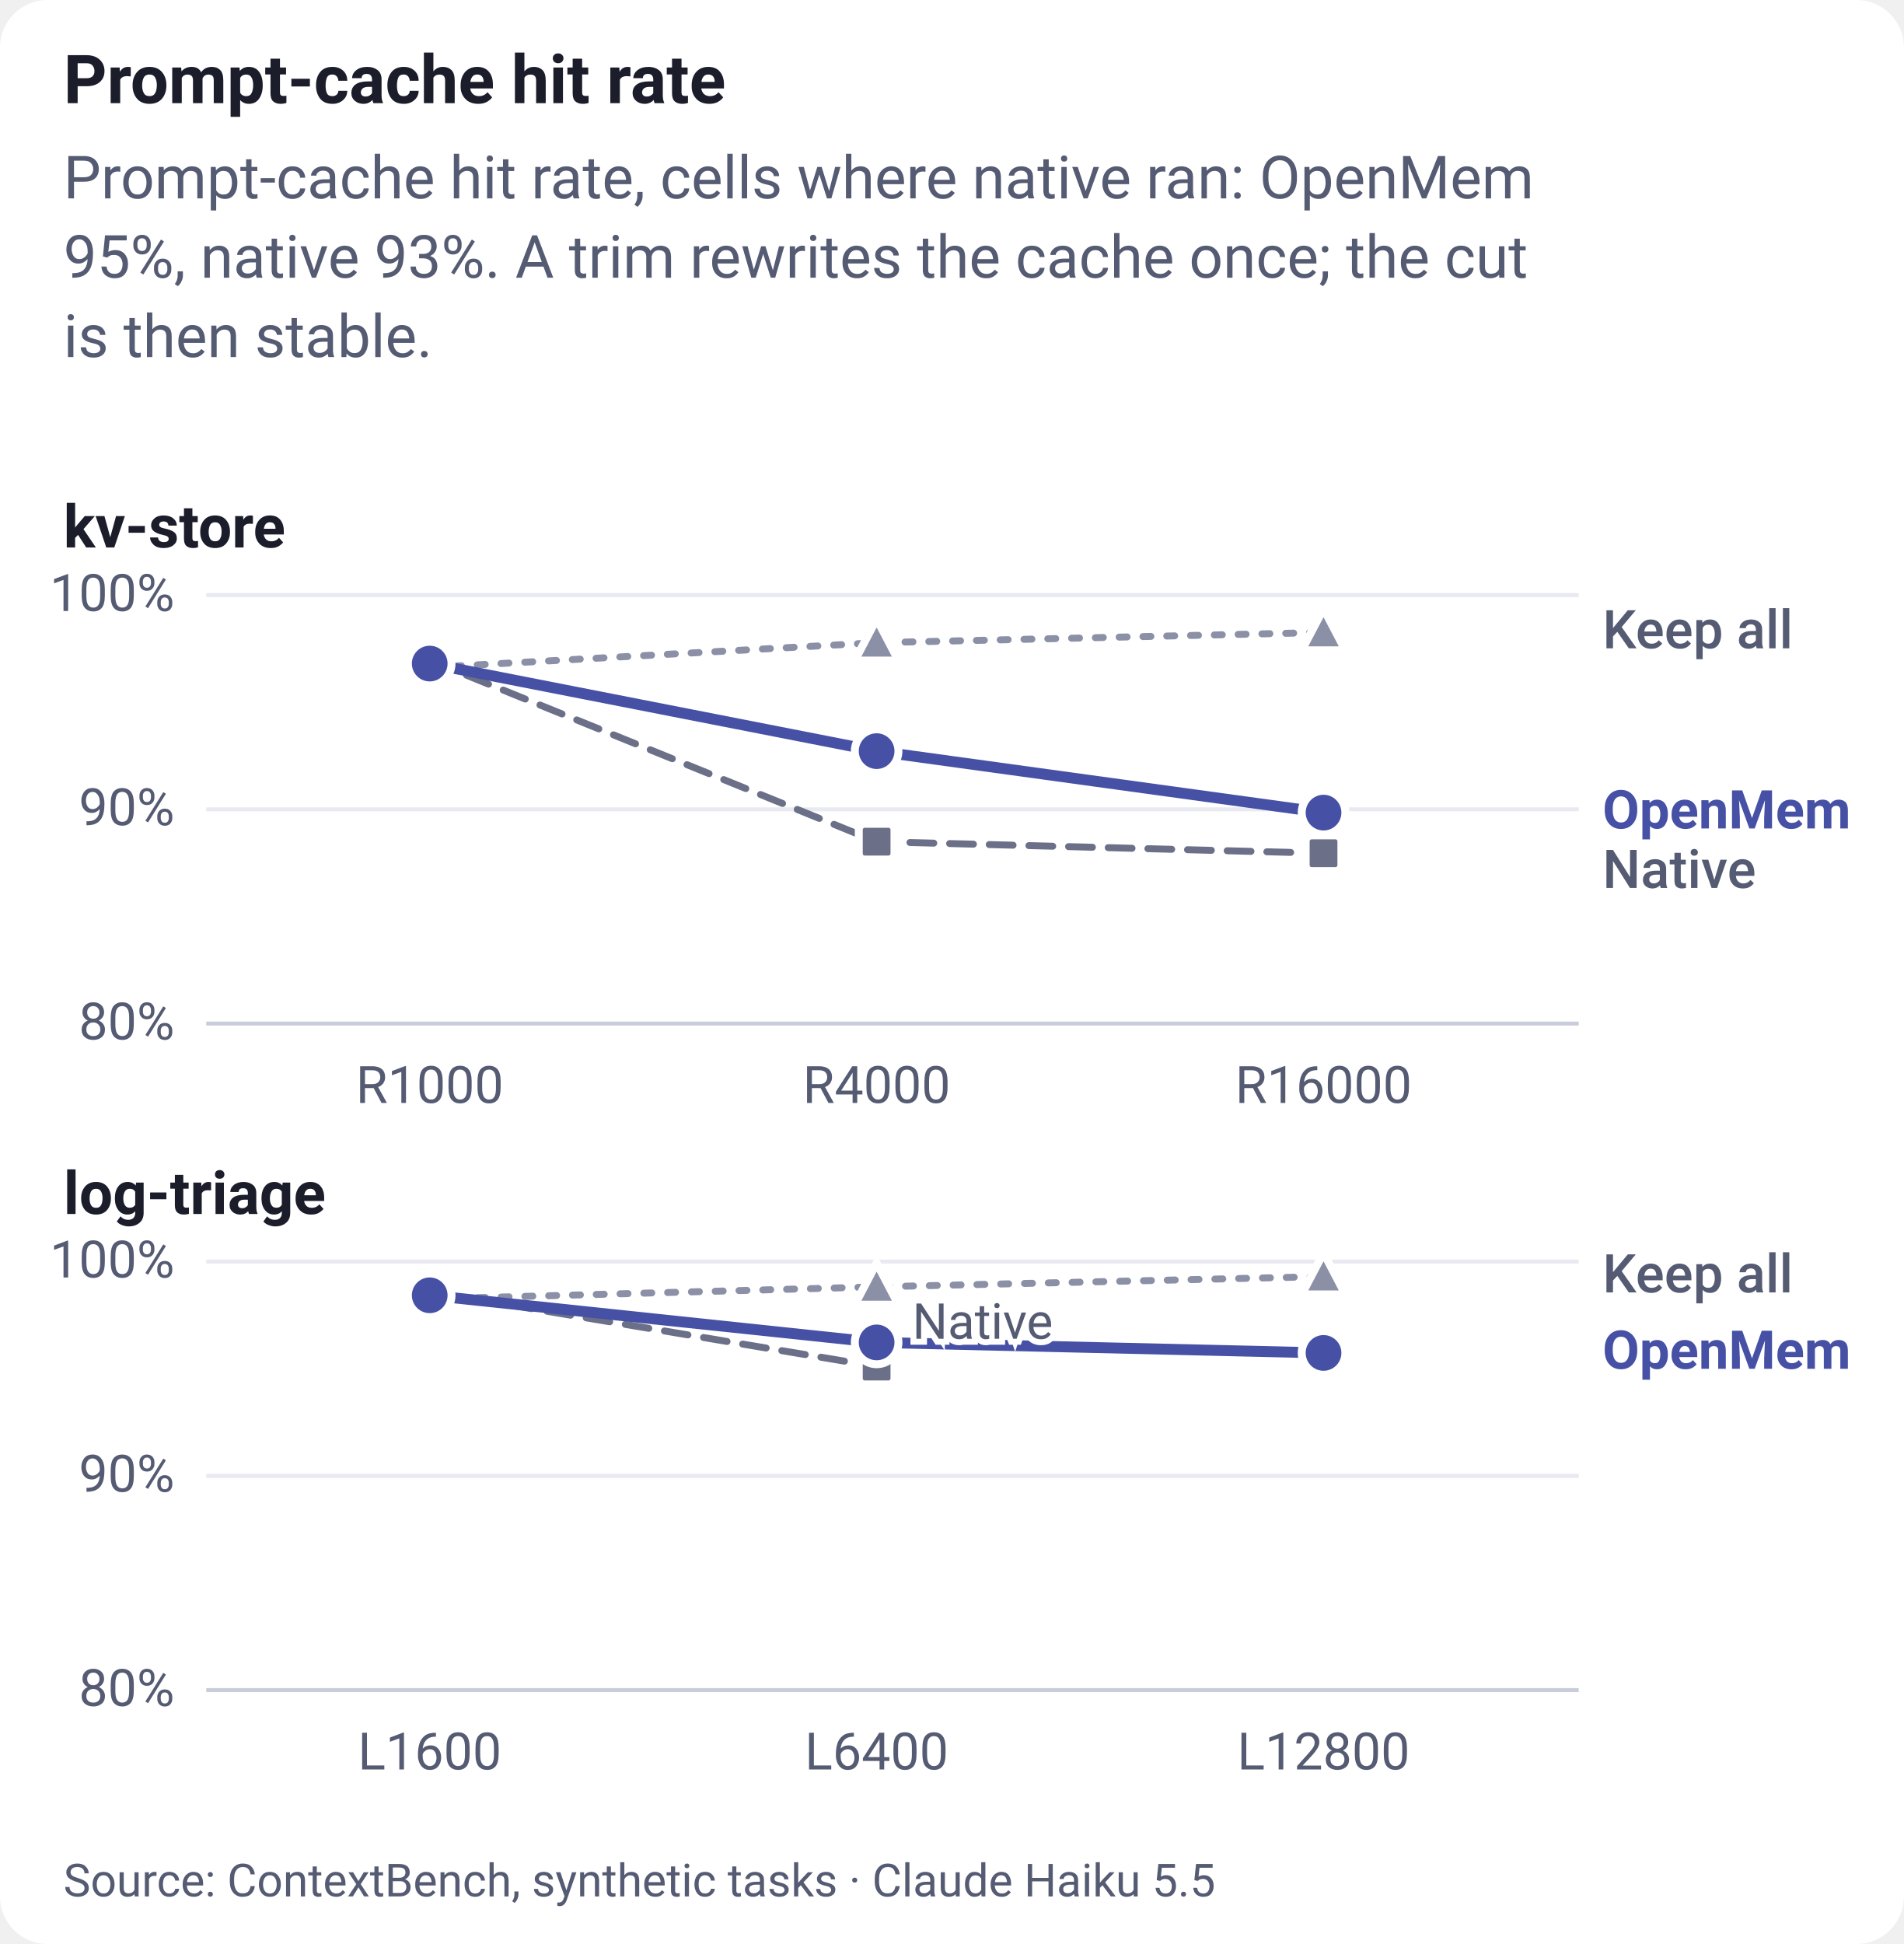
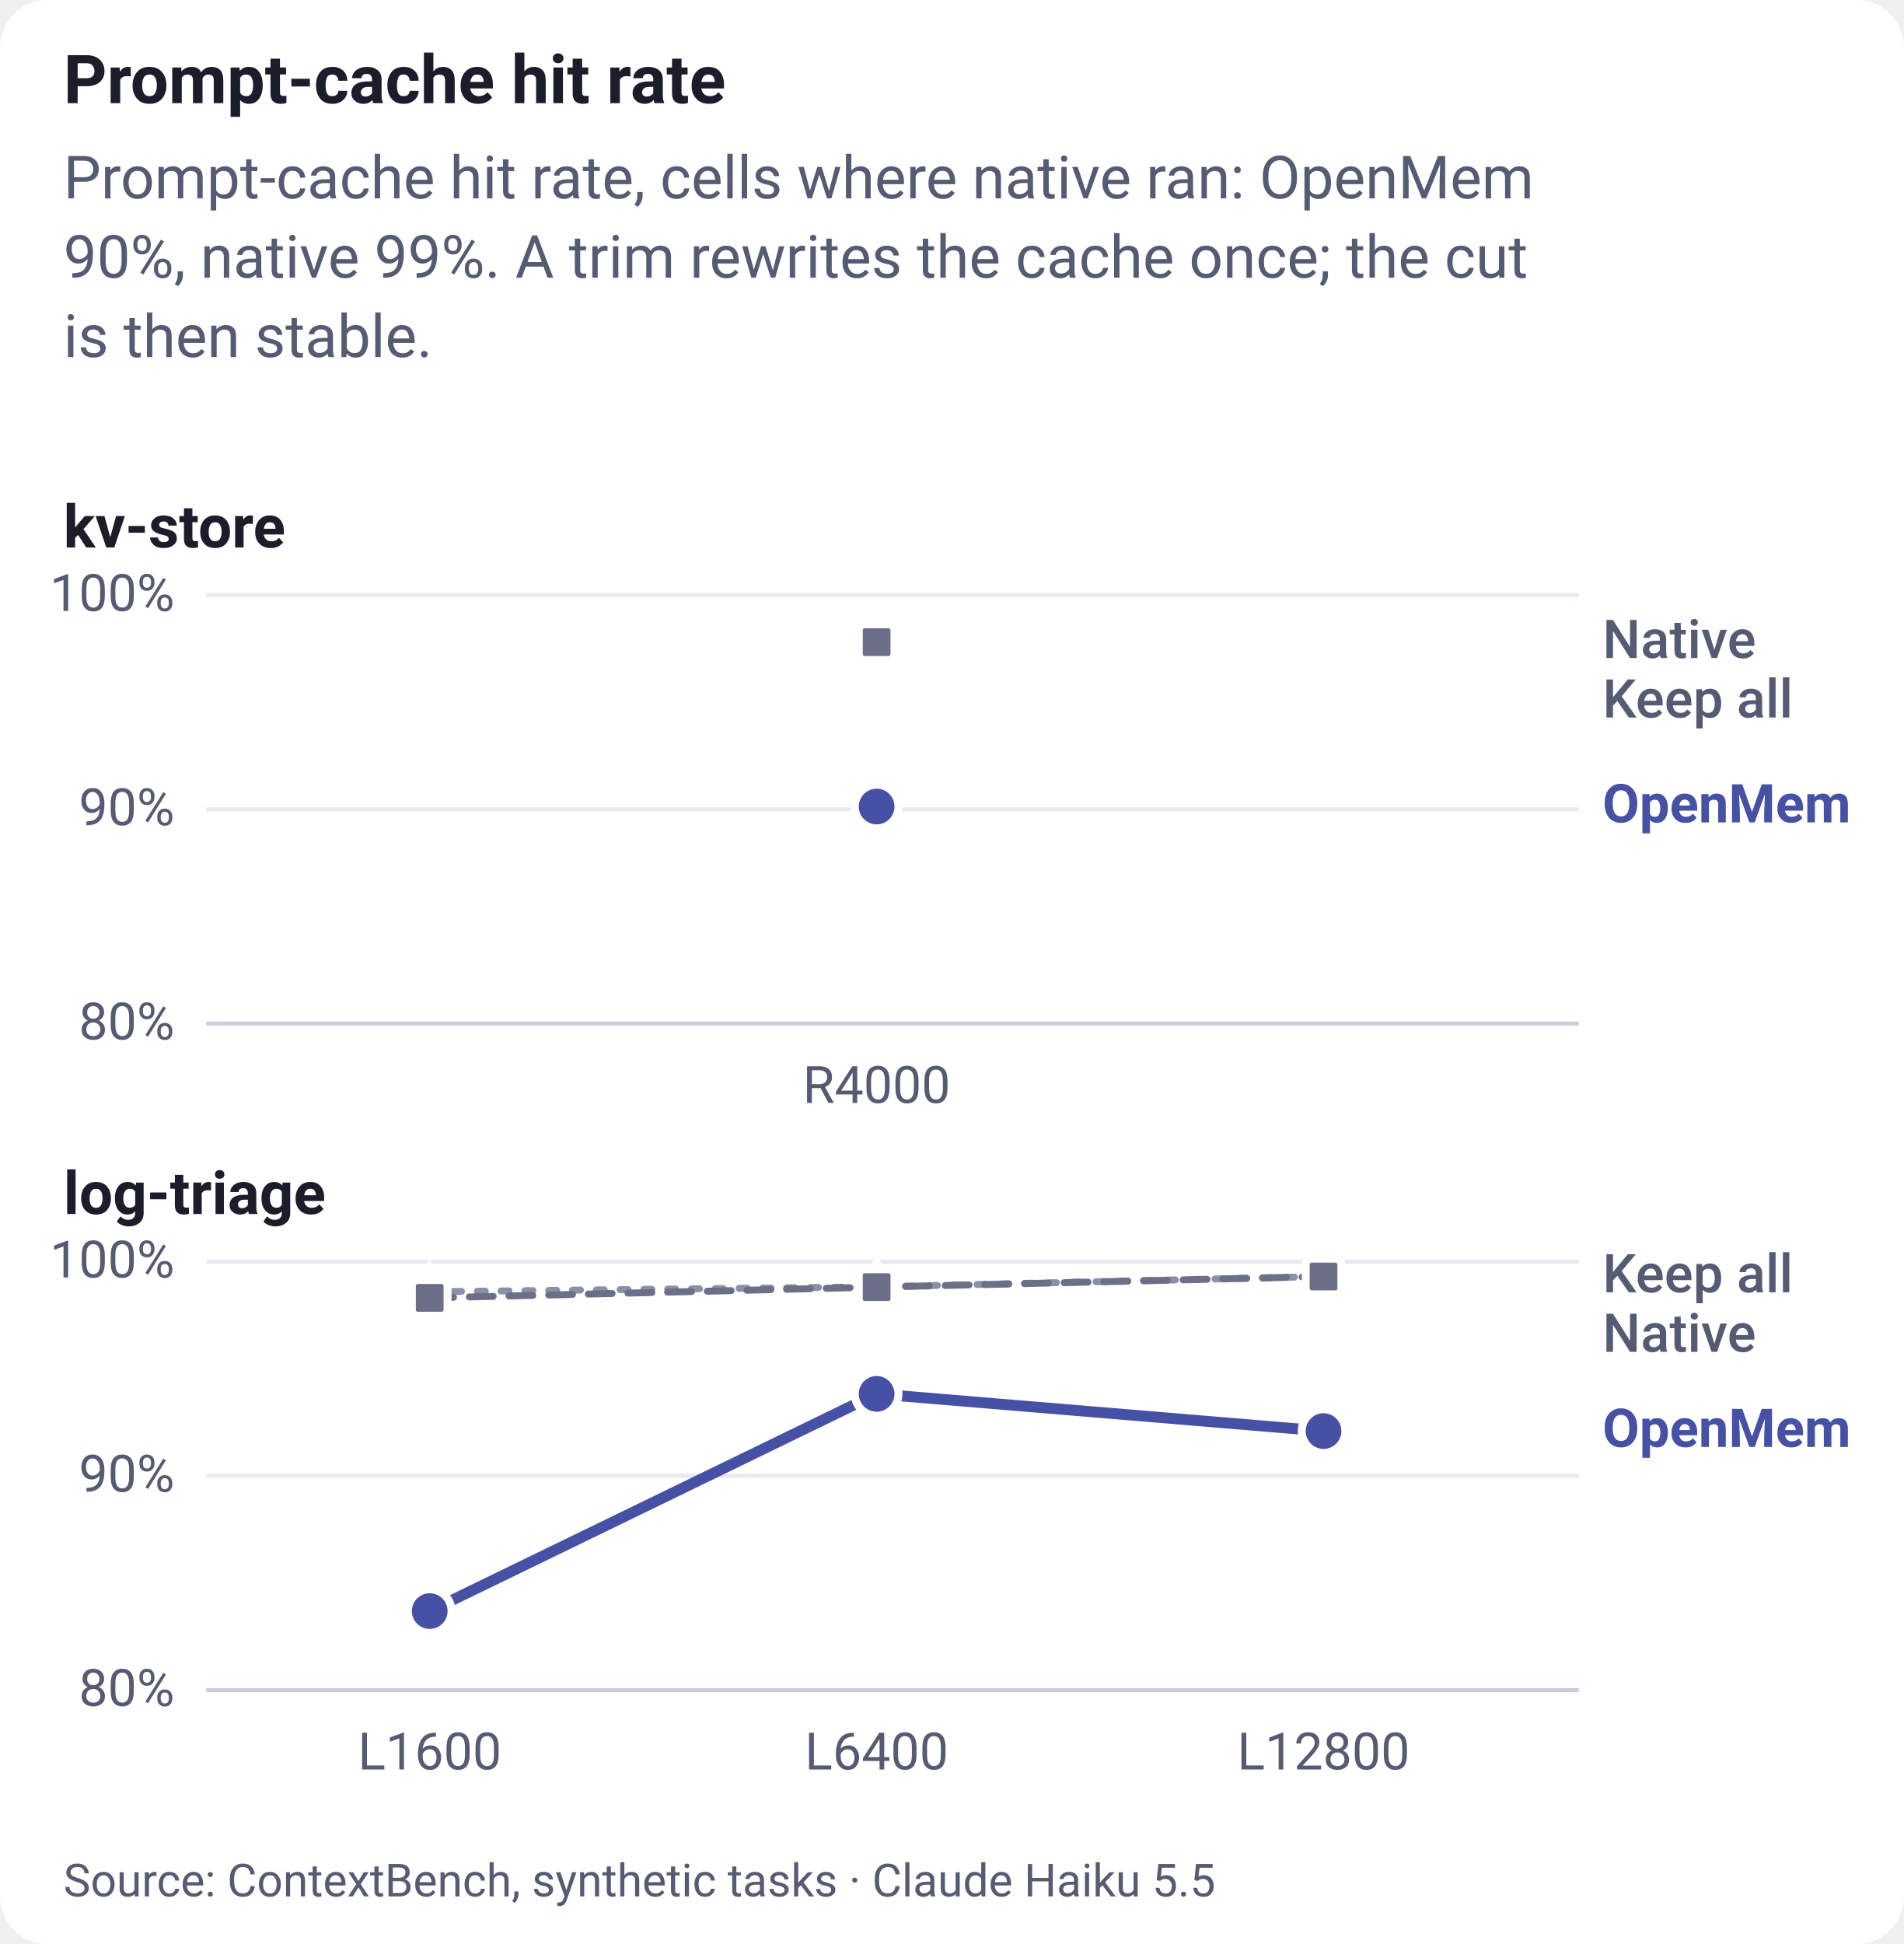
<svg xmlns="http://www.w3.org/2000/svg" viewBox="0 0 480 490" width="480" height="490" role="img" aria-label="Prompt-cache hit rate" font-family="'DM Sans', system-ui, -apple-system, 'Segoe UI', Roboto, sans-serif">
  <rect width="480" height="490" rx="12" fill="#ffffff" />
  <text x="16" y="26" font-size="17" font-weight="700" fill="#1b1d2a">Prompt-cache hit rate</text>
  <text x="16" y="50" font-size="15" fill="#555b72">Prompt-cache hit rate, cells where native ran: OpenMem</text>
-   <text x="16" y="70" font-size="15" fill="#555b72">95%, native 93%. A trim rewrites the cache once; the cut</text>
+   <text x="16" y="70" font-size="15" fill="#555b72">90%, native 99%. A trim rewrites the cache once; the cut</text>
  <text x="16" y="90" font-size="15" fill="#555b72">is then stable.</text>
  <text x="16" y="138" font-size="15" font-weight="700" fill="#1b1d2a">kv-store</text>
  <line x1="52" x2="398" y1="258" y2="258" stroke="#c9ccda" stroke-width="1" />
  <text x="44" y="262" font-size="13" text-anchor="end" fill="#555b72">80%</text>
  <line x1="52" x2="398" y1="204" y2="204" stroke="#e8e9f1" stroke-width="1" />
  <text x="44" y="208" font-size="13" text-anchor="end" fill="#555b72">90%</text>
  <line x1="52" x2="398" y1="150" y2="150" stroke="#e8e9f1" stroke-width="1" />
  <text x="44" y="154" font-size="13" text-anchor="end" fill="#555b72">100%</text>
-   <text x="108.333" y="278" font-size="13" text-anchor="middle" fill="#555b72">R1000</text>
  <text x="221" y="278" font-size="13" text-anchor="middle" fill="#555b72">R4000</text>
-   <text x="333.667" y="278" font-size="13" text-anchor="middle" fill="#555b72">R16000</text>
-   <polyline points="108.333,168.242 221,161.997 333.667,159.411" fill="none" stroke="#8b90a6" stroke-width="1.75" stroke-dasharray="2 4" stroke-linecap="round" stroke-linejoin="round" />
-   <path d="M108.333 162.242 L113.833 172.742 L102.833 172.742 Z" fill="#8b90a6" stroke="#ffffff" stroke-width="2" />
-   <path d="M221 155.997 L226.5 166.497 L215.5 166.497 Z" fill="#8b90a6" stroke="#ffffff" stroke-width="2" />
-   <path d="M333.667 153.411 L339.167 163.911 L328.167 163.911 Z" fill="#8b90a6" stroke="#ffffff" stroke-width="2" />
-   <polyline points="108.333,166.422 221,212.146 333.667,215.066" fill="none" stroke="#6b7088" stroke-width="1.75" stroke-dasharray="6 4" stroke-linecap="round" stroke-linejoin="round" />
-   <rect x="103.833" y="161.922" width="9" height="9" rx="1.5" fill="#6b7088" stroke="#ffffff" stroke-width="2" />
-   <rect x="216.5" y="207.646" width="9" height="9" rx="1.5" fill="#6b7088" stroke="#ffffff" stroke-width="2" />
-   <rect x="329.167" y="210.566" width="9" height="9" rx="1.5" fill="#6b7088" stroke="#ffffff" stroke-width="2" />
-   <polyline points="108.333,167.258 221,189.329 333.667,204.826" fill="none" stroke="#4651a6" stroke-width="2.75" stroke-linecap="round" stroke-linejoin="round" />
-   <circle cx="108.333" cy="167.258" r="5.5" fill="#4651a6" stroke="#ffffff" stroke-width="2" />
-   <circle cx="221" cy="189.329" r="5.5" fill="#4651a6" stroke="#ffffff" stroke-width="2" />
-   <circle cx="333.667" cy="204.826" r="5.5" fill="#4651a6" stroke="#ffffff" stroke-width="2" />
-   <text x="404" y="163.411" font-size="13.5" font-weight="500" fill="#555b72">Keep all</text>
-   <text x="404" y="208.826" font-size="13.5" font-weight="700" fill="#4651a6">OpenMem</text>
-   <text x="404" y="223.826" font-size="13.5" font-weight="500" fill="#555b72">Native</text>
+   <path d="M221 155.871 L226.5 166.371 L215.5 166.371 Z" fill="#8b90a6" stroke="#ffffff" stroke-width="2" />
+   <rect x="216.5" y="157.357" width="9" height="9" rx="1.5" fill="#6b7088" stroke="#ffffff" stroke-width="2" />
+   <circle cx="221" cy="203.294" r="5.5" fill="#4651a6" stroke="#ffffff" stroke-width="2" />
+   <text x="404" y="165.857" font-size="13.5" font-weight="500" fill="#555b72">Native</text>
+   <text x="404" y="180.857" font-size="13.5" font-weight="500" fill="#555b72">Keep all</text>
+   <text x="404" y="207.294" font-size="13.5" font-weight="700" fill="#4651a6">OpenMem</text>
  <text x="16" y="306" font-size="15" font-weight="700" fill="#1b1d2a">log-triage</text>
  <line x1="52" x2="398" y1="426" y2="426" stroke="#c9ccda" stroke-width="1" />
  <text x="44" y="430" font-size="13" text-anchor="end" fill="#555b72">80%</text>
  <line x1="52" x2="398" y1="372" y2="372" stroke="#e8e9f1" stroke-width="1" />
  <text x="44" y="376" font-size="13" text-anchor="end" fill="#555b72">90%</text>
  <line x1="52" x2="398" y1="318" y2="318" stroke="#e8e9f1" stroke-width="1" />
  <text x="44" y="322" font-size="13" text-anchor="end" fill="#555b72">100%</text>
  <text x="108.333" y="446" font-size="13" text-anchor="middle" fill="#555b72">L1600</text>
  <text x="221" y="446" font-size="13" text-anchor="middle" fill="#555b72">L6400</text>
  <text x="333.667" y="446" font-size="13" text-anchor="middle" fill="#555b72">L12800</text>
-   <polyline points="108.333,327.413 221,324.362 333.667,321.767" fill="none" stroke="#8b90a6" stroke-width="1.75" stroke-dasharray="2 4" stroke-linecap="round" stroke-linejoin="round" />
-   <path d="M108.333 321.413 L113.833 331.913 L102.833 331.913 Z" fill="#8b90a6" stroke="#ffffff" stroke-width="2" />
-   <path d="M221 318.362 L226.5 328.862 L215.5 328.862 Z" fill="#8b90a6" stroke="#ffffff" stroke-width="2" />
-   <path d="M333.667 315.767 L339.167 326.267 L328.167 326.267 Z" fill="#8b90a6" stroke="#ffffff" stroke-width="2" />
-   <polyline points="108.333,325.552 221,344.449" fill="none" stroke="#6b7088" stroke-width="1.75" stroke-dasharray="6 4" stroke-linecap="round" stroke-linejoin="round" />
-   <rect x="103.833" y="321.052" width="9" height="9" rx="1.5" fill="#6b7088" stroke="#ffffff" stroke-width="2" />
-   <rect x="216.5" y="339.949" width="9" height="9" rx="1.5" fill="#6b7088" stroke="#ffffff" stroke-width="2" />
-   <polyline points="108.333,326.49 221,338.365 333.667,341.015" fill="none" stroke="#4651a6" stroke-width="2.75" stroke-linecap="round" stroke-linejoin="round" />
-   <circle cx="108.333" cy="326.49" r="5.5" fill="#4651a6" stroke="#ffffff" stroke-width="2" />
-   <circle cx="221" cy="338.365" r="5.5" fill="#4651a6" stroke="#ffffff" stroke-width="2" />
-   <circle cx="333.667" cy="341.015" r="5.5" fill="#4651a6" stroke="#ffffff" stroke-width="2" />
-   <text x="404" y="325.767" font-size="13.5" font-weight="500" fill="#555b72">Keep all</text>
-   <text x="404" y="345.015" font-size="13.5" font-weight="700" fill="#4651a6">OpenMem</text>
-   <text x="230" y="337.449" font-size="12.5" fill="#555b72" stroke="#ffffff" stroke-width="3" paint-order="stroke">Native</text>
+   <polyline points="108.333,325.596 221,324.351 333.667,321.736" fill="none" stroke="#8b90a6" stroke-width="1.75" stroke-dasharray="2 4" stroke-linecap="round" stroke-linejoin="round" />
+   <path d="M108.333 319.596 L113.833 330.096 L102.833 330.096 Z" fill="#8b90a6" stroke="#ffffff" stroke-width="2" />
+   <path d="M221 318.351 L226.5 328.851 L215.5 328.851 Z" fill="#8b90a6" stroke="#ffffff" stroke-width="2" />
+   <path d="M333.667 315.736 L339.167 326.236 L328.167 326.236 Z" fill="#8b90a6" stroke="#ffffff" stroke-width="2" />
+   <polyline points="108.333,327.14 221,324.427 333.667,321.755" fill="none" stroke="#6b7088" stroke-width="1.75" stroke-dasharray="6 4" stroke-linecap="round" stroke-linejoin="round" />
+   <rect x="103.833" y="322.64" width="9" height="9" rx="1.5" fill="#6b7088" stroke="#ffffff" stroke-width="2" />
+   <rect x="216.5" y="319.927" width="9" height="9" rx="1.5" fill="#6b7088" stroke="#ffffff" stroke-width="2" />
+   <rect x="329.167" y="317.255" width="9" height="9" rx="1.5" fill="#6b7088" stroke="#ffffff" stroke-width="2" />
+   <polyline points="108.333,406.083 221,351.337 333.667,360.71" fill="none" stroke="#4651a6" stroke-width="2.75" stroke-linecap="round" stroke-linejoin="round" />
+   <circle cx="108.333" cy="406.083" r="5.5" fill="#4651a6" stroke="#ffffff" stroke-width="2" />
+   <circle cx="221" cy="351.337" r="5.5" fill="#4651a6" stroke="#ffffff" stroke-width="2" />
+   <circle cx="333.667" cy="360.71" r="5.5" fill="#4651a6" stroke="#ffffff" stroke-width="2" />
+   <text x="404" y="325.736" font-size="13.5" font-weight="500" fill="#555b72">Keep all</text>
+   <text x="404" y="340.736" font-size="13.5" font-weight="500" fill="#555b72">Native</text>
+   <text x="404" y="364.71" font-size="13.5" font-weight="700" fill="#4651a6">OpenMem</text>
  <text x="16" y="478" font-size="11.5" fill="#555b72">Source: ContextBench, synthetic tasks · Claude Haiku 5.5</text>
</svg>
